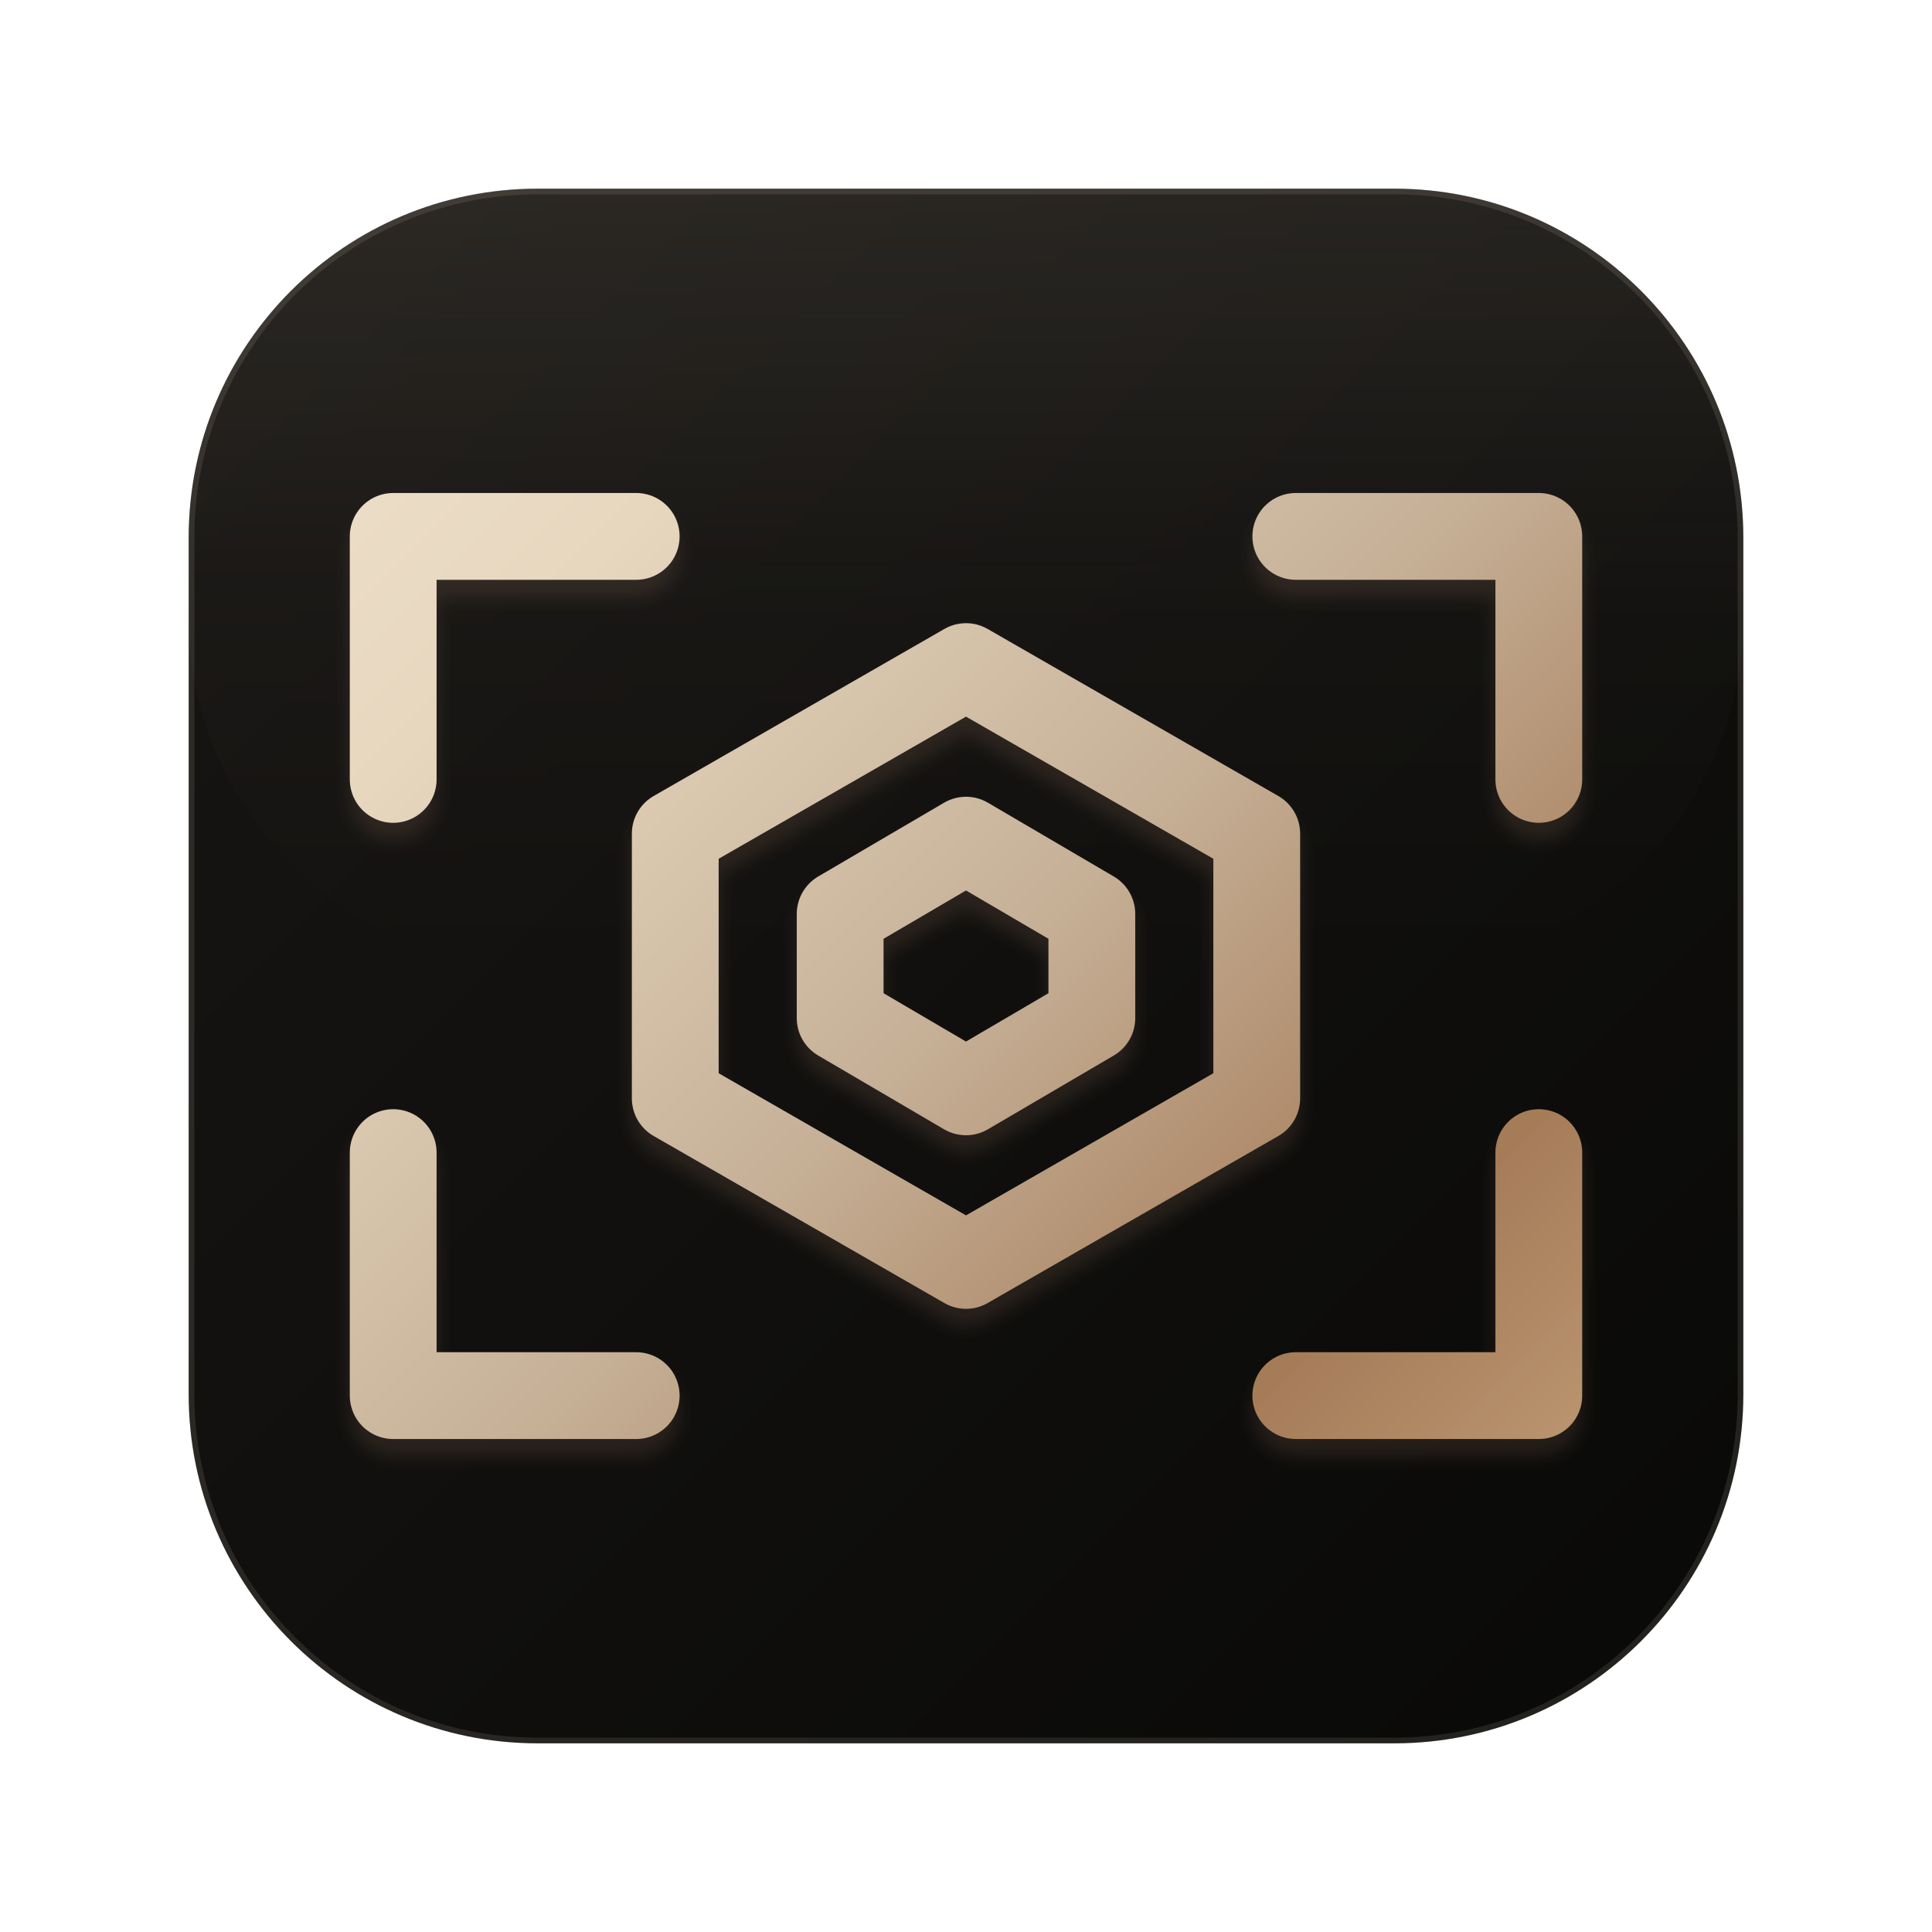
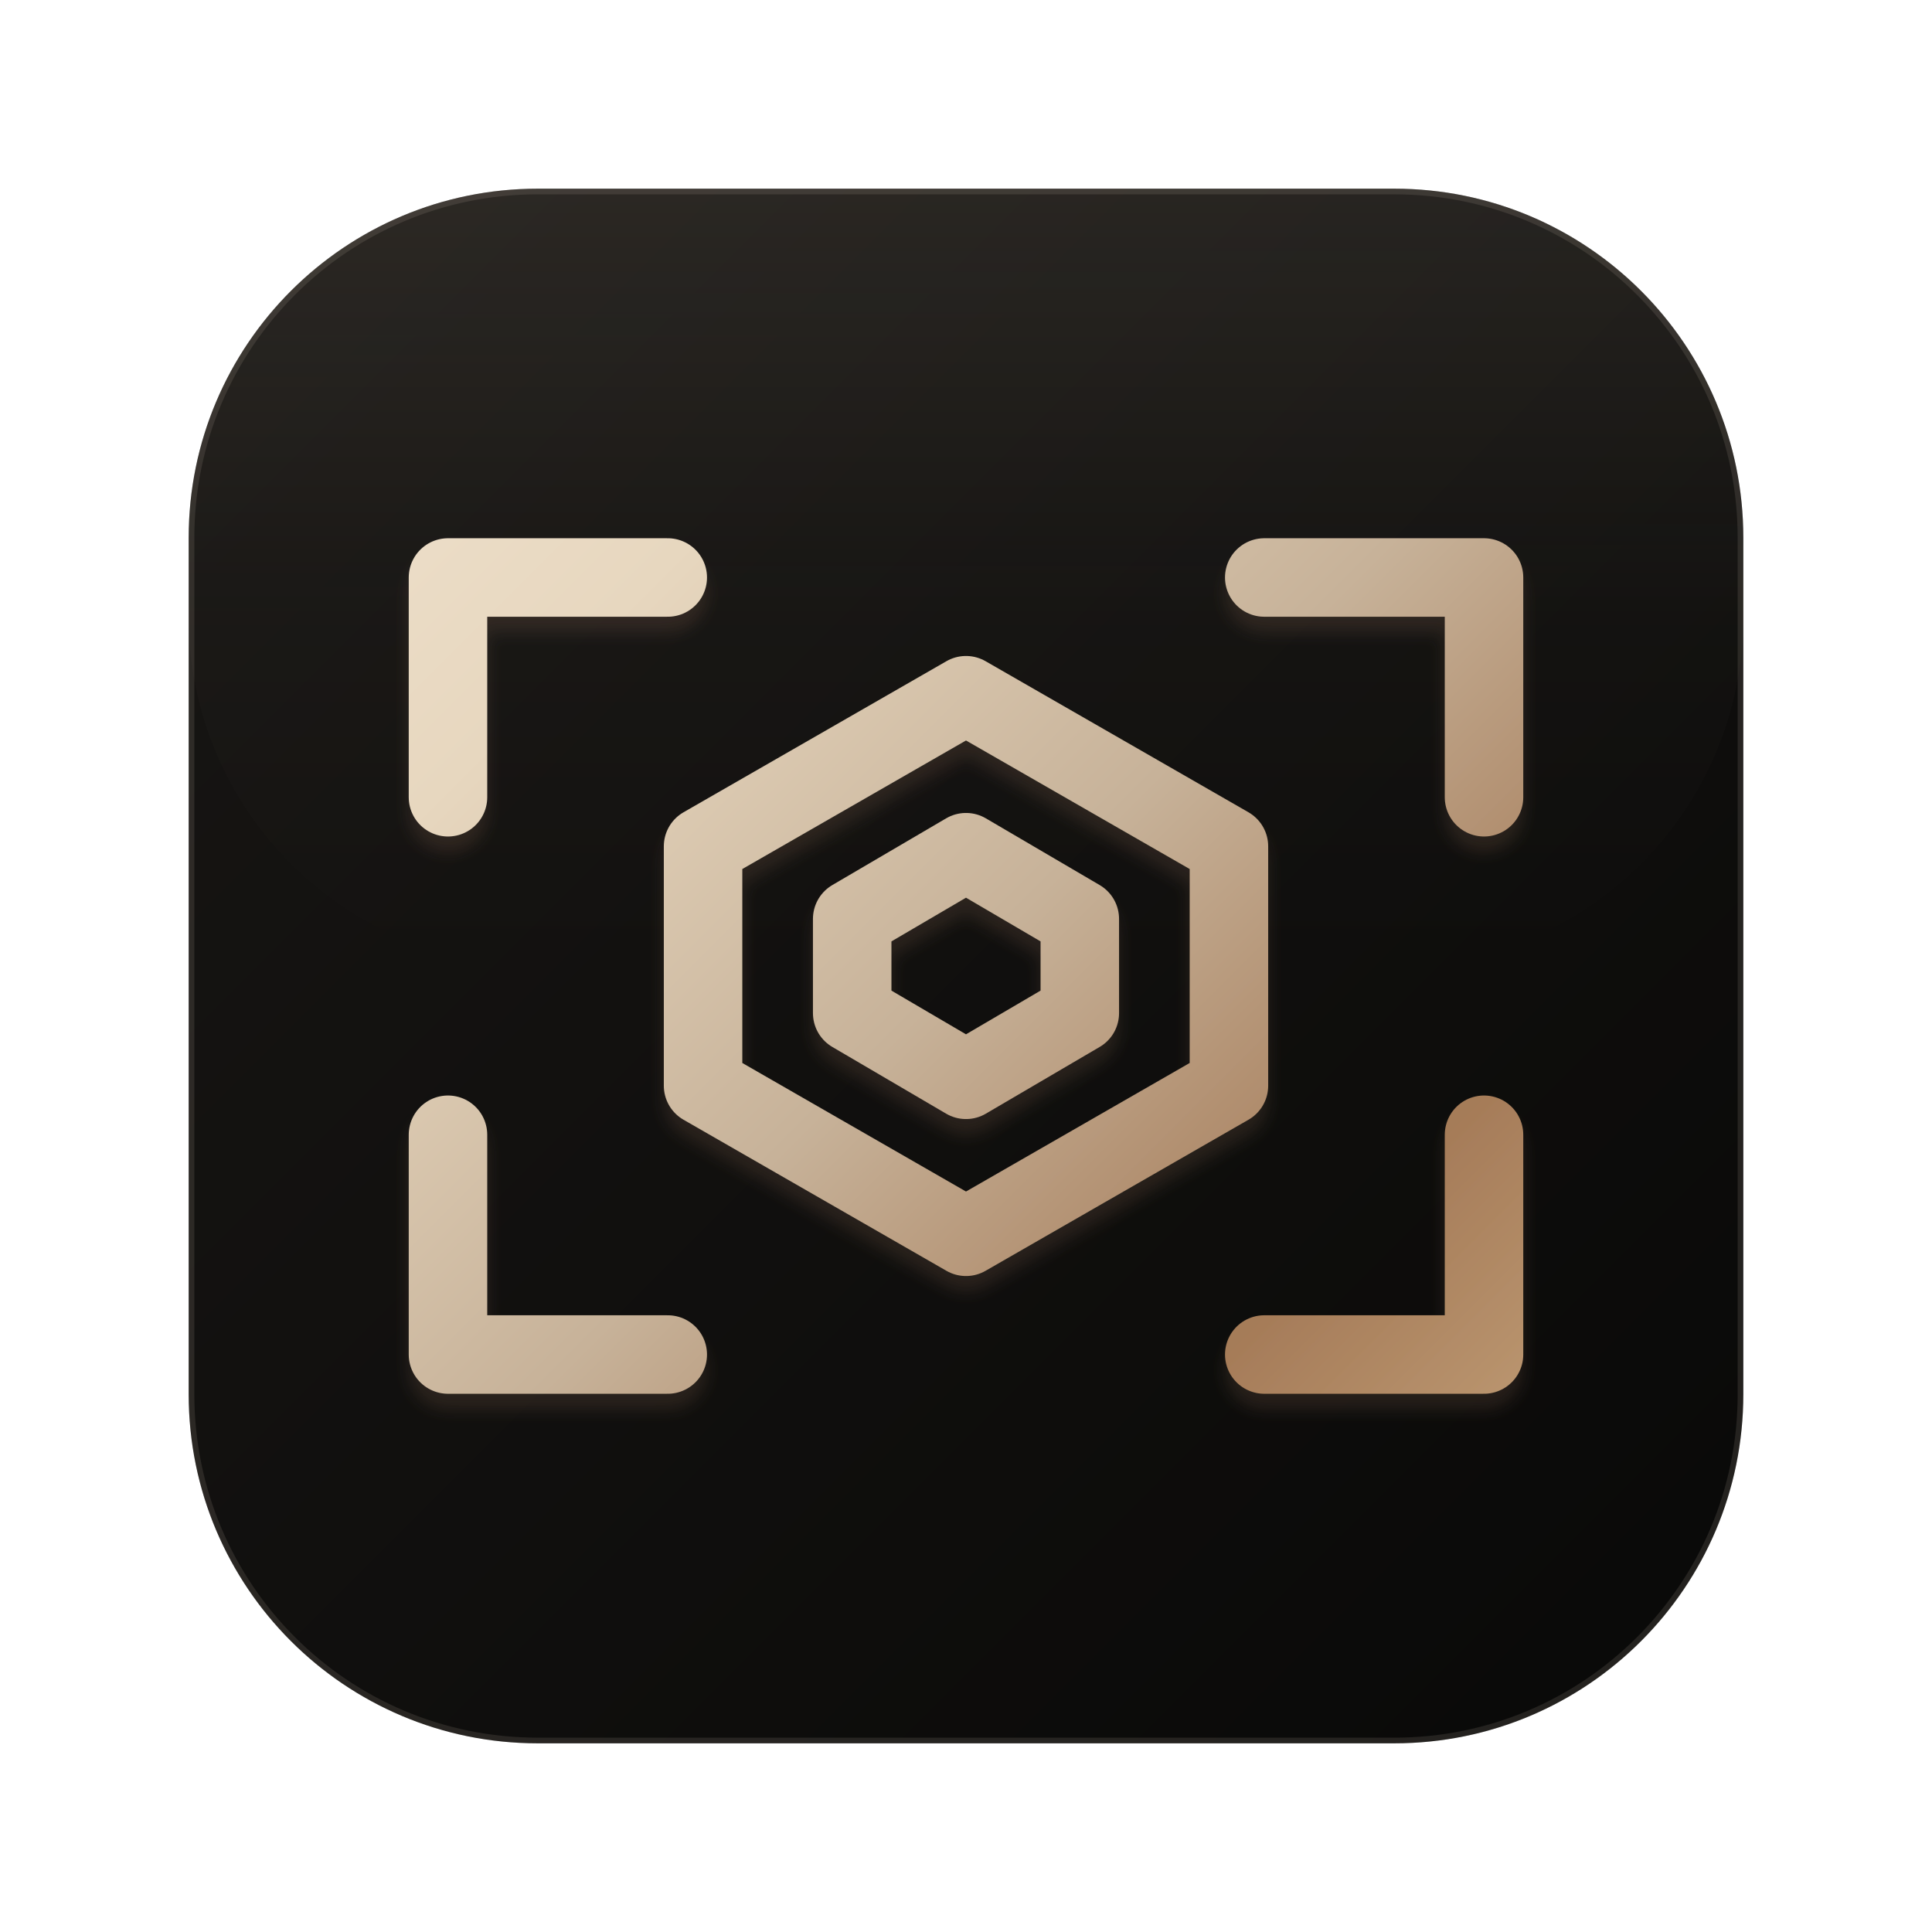
<svg xmlns="http://www.w3.org/2000/svg" width="1024" height="1024" viewBox="0 0 1024 1024" data-variant="graphite-sand">
  <defs>
    <linearGradient id="screenshot-graphite-sand-bg" x1="0" y1="0" x2="1" y2="1">
      <stop offset="0" stop-color="#181614" />
      <stop offset="1" stop-color="#090908" />
    </linearGradient>
    <linearGradient id="screenshot-graphite-sand-rim" x1="0" y1="0" x2="0" y2="1">
      <stop offset="0" stop-color="#E7D7BF" stop-opacity="0.10" />
      <stop offset="0.55" stop-color="#E7D7BF" stop-opacity="0.02" />
      <stop offset="1" stop-color="#E7D7BF" stop-opacity="0" />
    </linearGradient>
    <linearGradient id="screenshot-graphite-sand-metal" x1="140" y1="140" x2="884" y2="884" gradientUnits="userSpaceOnUse">
      <stop offset="0" stop-color="#F3E6D4" />
      <stop offset="0.26" stop-color="#E7D7BF" />
      <stop offset="0.50" stop-color="#C7B299" />
      <stop offset="0.72" stop-color="#A57B58" />
      <stop offset="1" stop-color="#D7B98F" />
    </linearGradient>
    <filter id="screenshot-graphite-sand-depth" x="-28%" y="-24%" width="156%" height="164%">
      <feDropShadow dx="0" dy="26" stdDeviation="10" flood-color="#000000" flood-opacity="0.55" />
      <feDropShadow dx="0" dy="8" stdDeviation="4" flood-color="#9B7659" flood-opacity="0.18" />
    </filter>
  </defs>
  <rect x="100" y="100" width="824" height="824" rx="185" fill="url(#screenshot-graphite-sand-bg)" />
  <rect x="100" y="100" width="824" height="412" rx="185" fill="url(#screenshot-graphite-sand-rim)" />
  <rect x="101.5" y="101.5" width="821" height="821" rx="183.5" fill="none" stroke="#E7D7BF" stroke-opacity="0.12" stroke-width="3" />
-   <g id="screenshot-graphite-sand-mark" fill="none" stroke="url(#screenshot-graphite-sand-metal)" stroke-width="40" stroke-linecap="round" stroke-linejoin="round" filter="url(#screenshot-graphite-sand-depth)" transform="translate(512 512) scale(1.15) translate(-512 -512)">
+   <g id="screenshot-graphite-sand-mark" fill="none" stroke="url(#screenshot-graphite-sand-metal)" stroke-width="40" stroke-linecap="round" stroke-linejoin="round" filter="url(#screenshot-graphite-sand-depth)" transform="translate(512 512) scale(1.04) translate(-512 -512)">
    <path data-role="capture-corners" d="M 360 314 H 248 V 426 M 664 314 H 776 V 426 M 360 710 H 248 V 598 M 664 710 H 776 V 598" />
    <path data-role="capture-aperture" d="M 512 374 L 646 451 V 573 L 512 650 L 378 573 V 451 Z M 512 454 L 570 488 V 536 L 512 570 L 454 536 V 488 Z" />
  </g>
</svg>
